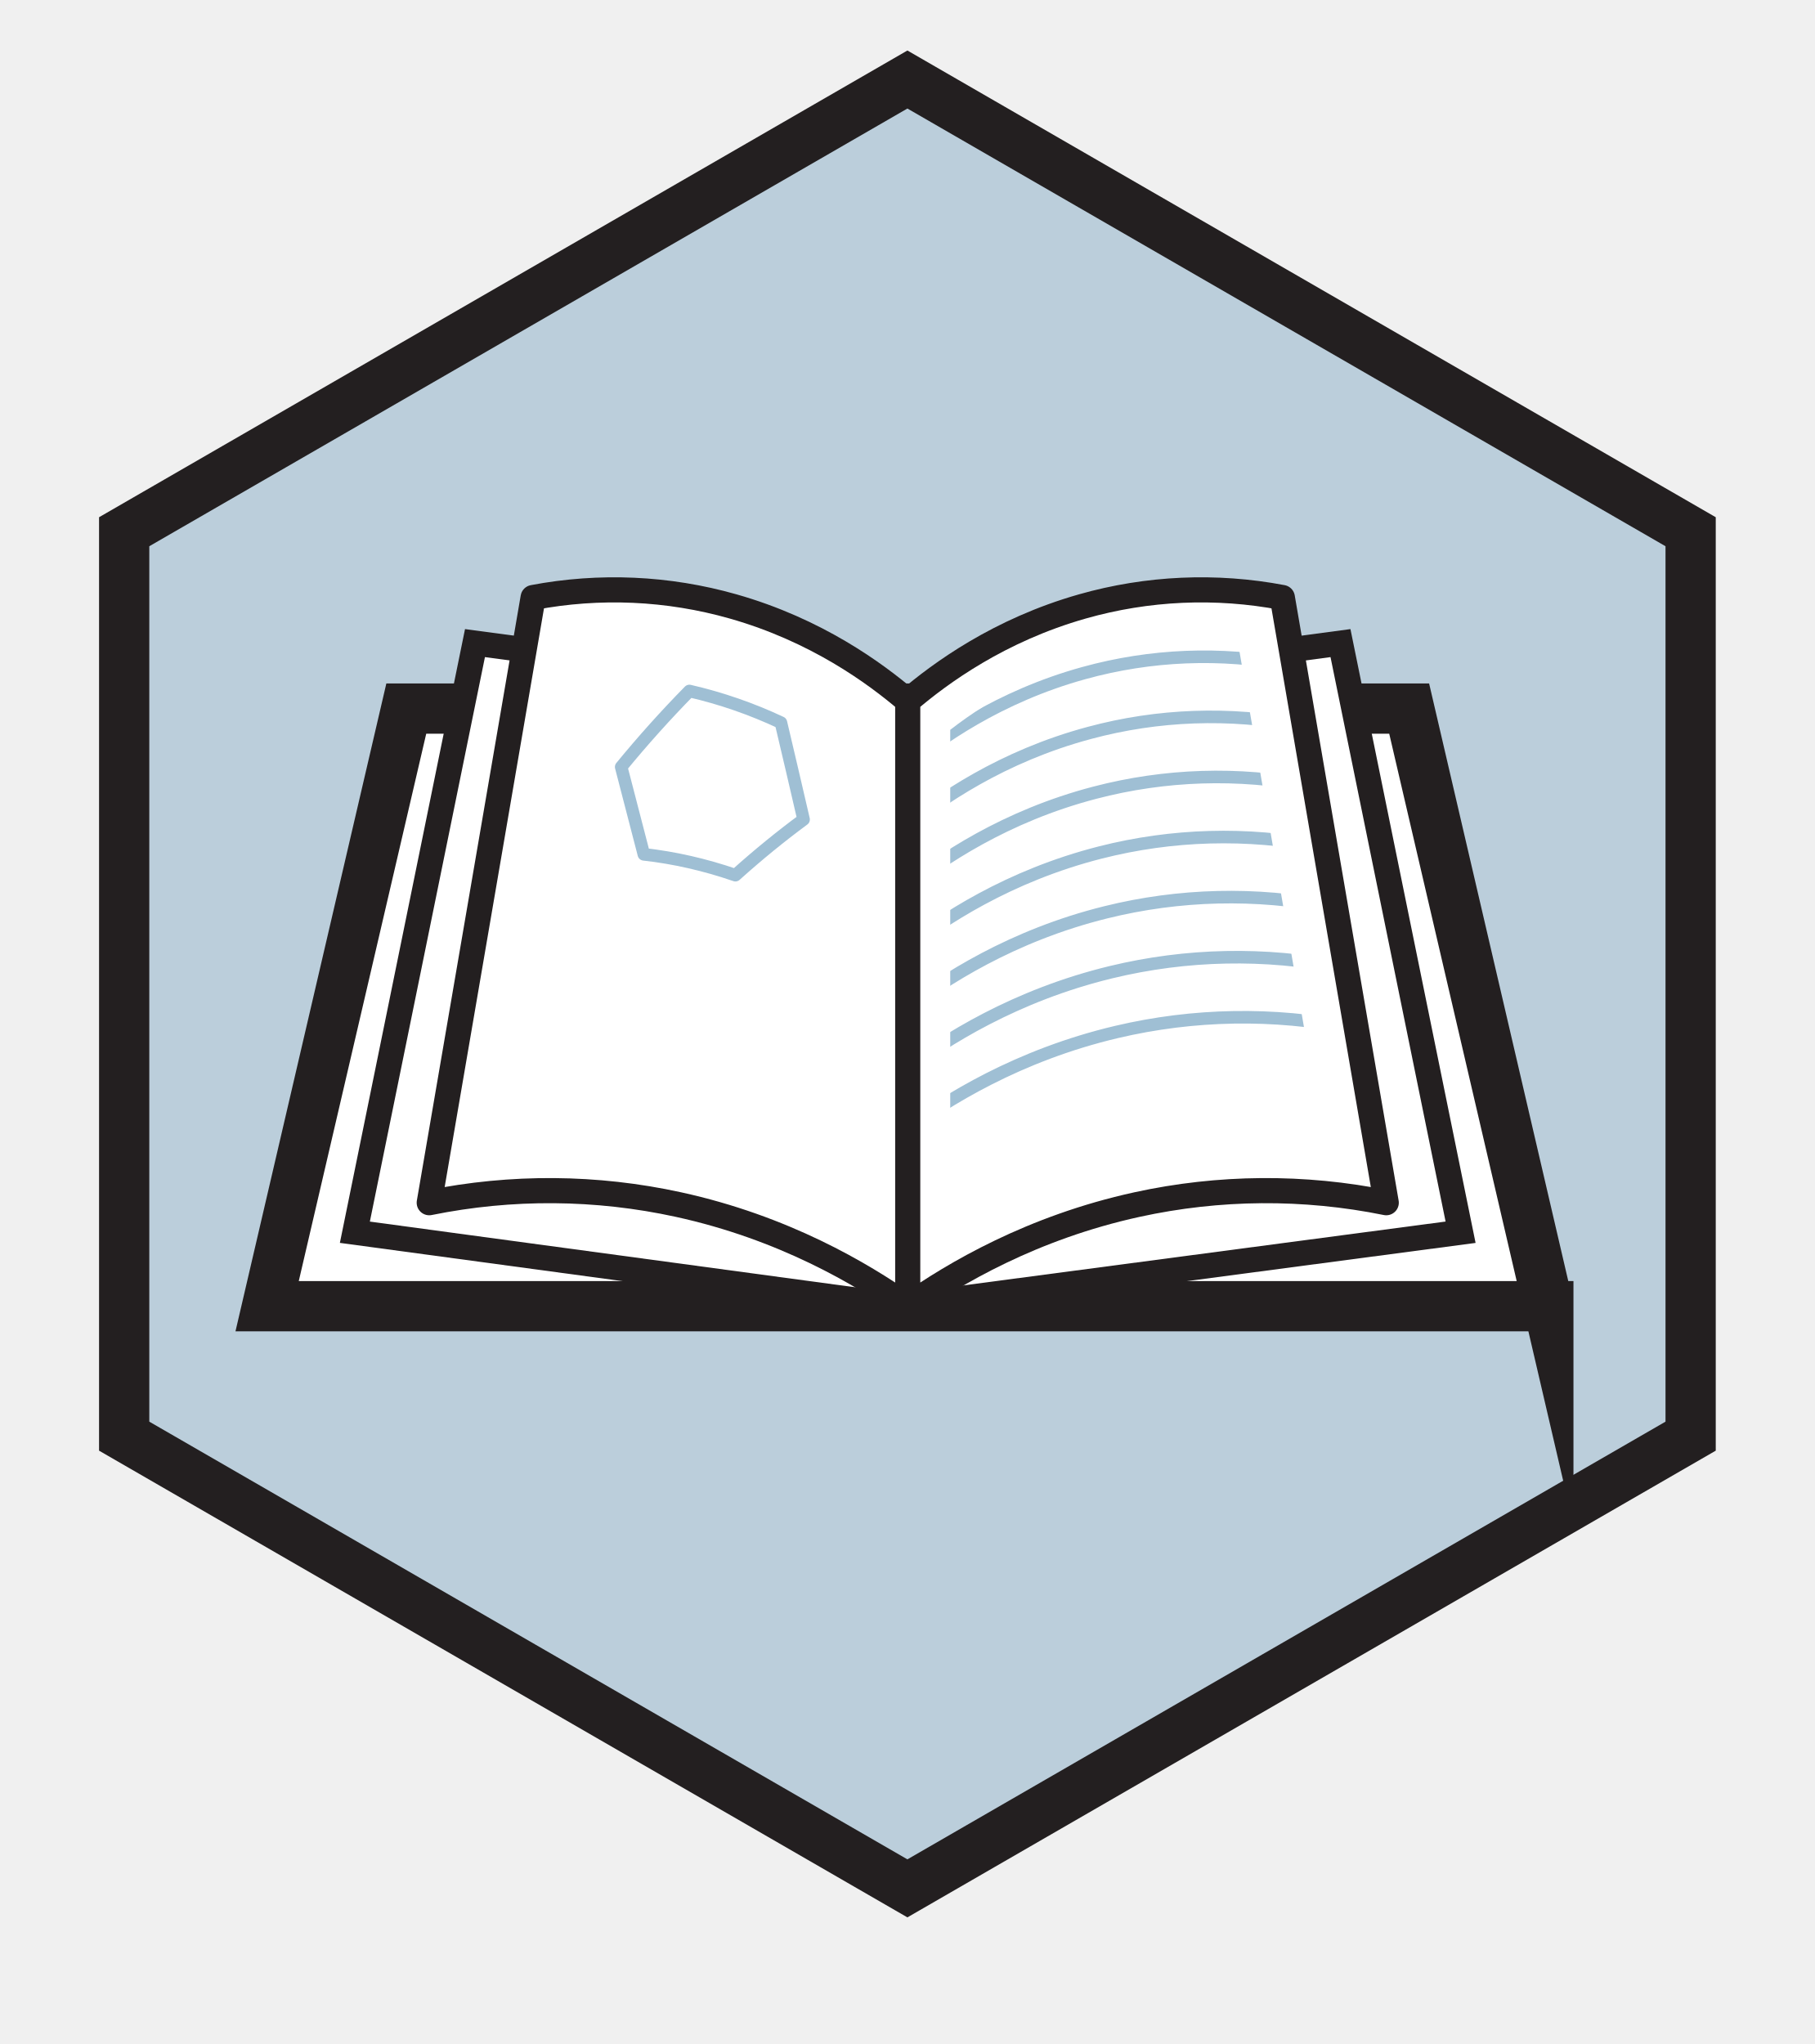
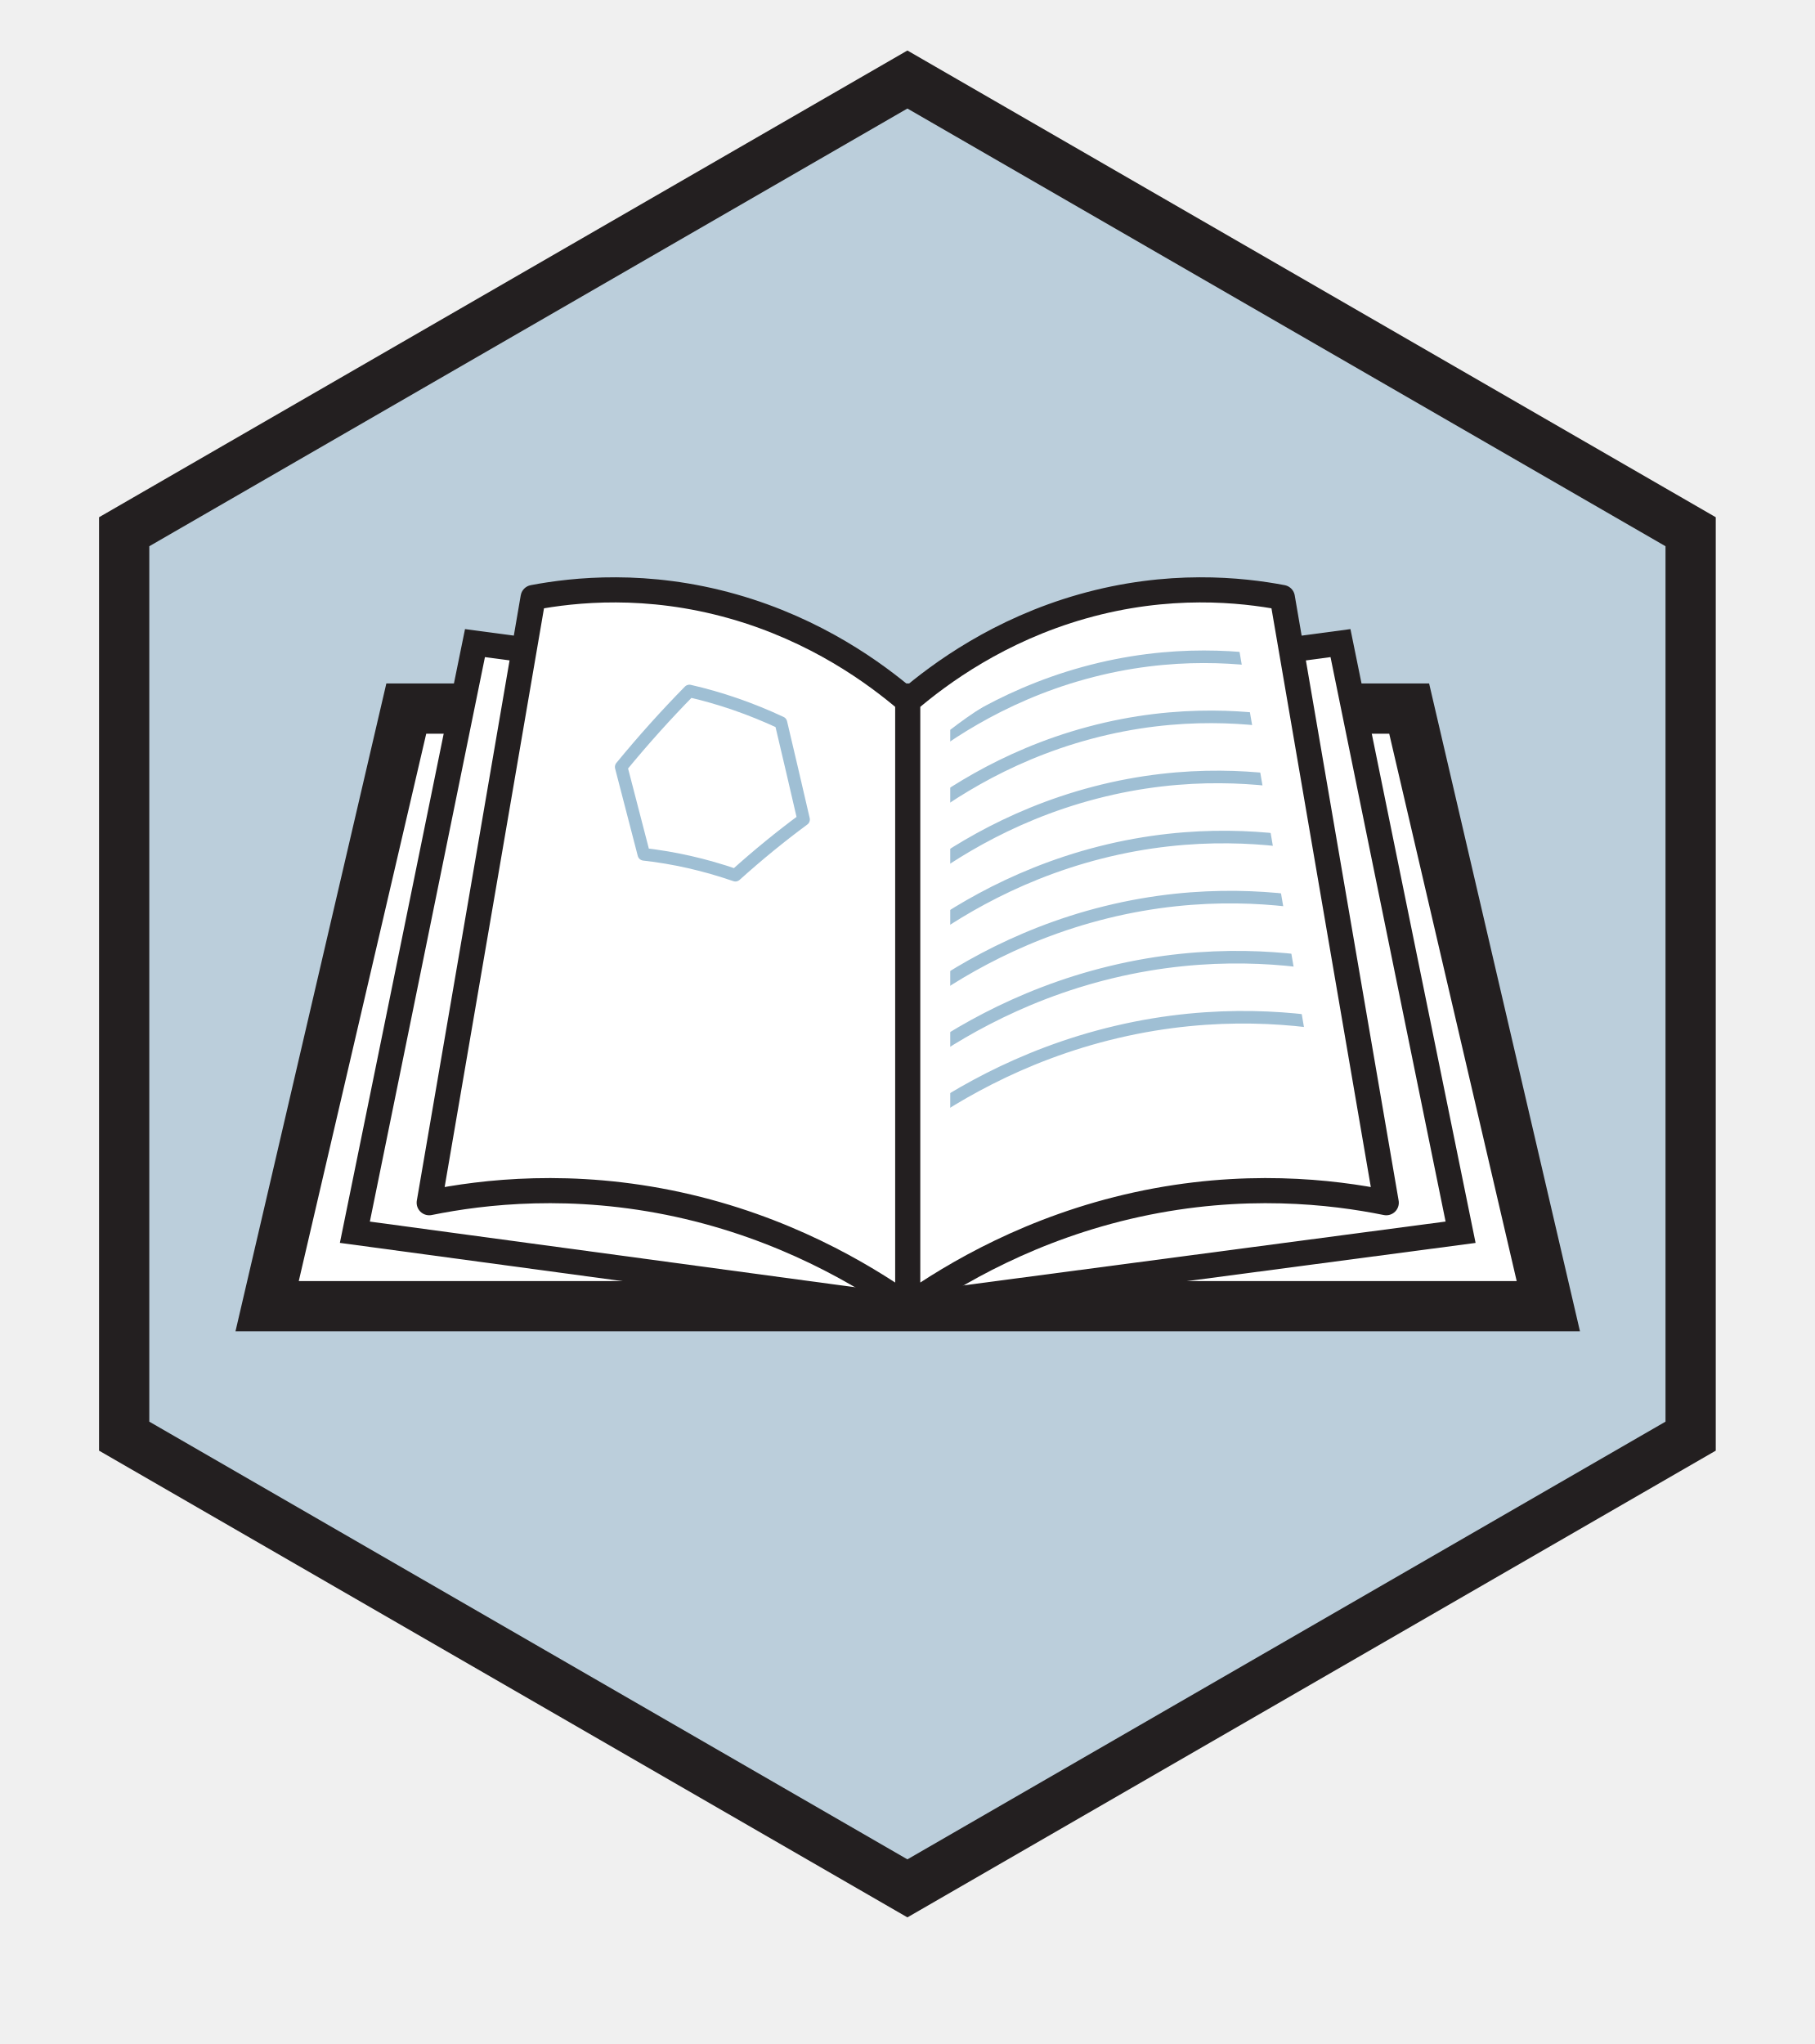
- <svg xmlns="http://www.w3.org/2000/svg" viewBox="0 0 301 339" fill-rule="evenodd" clip-rule="evenodd" stroke-miterlimit="10">
+ <svg xmlns="http://www.w3.org/2000/svg" fill-rule="evenodd" stroke-miterlimit="10" clip-rule="evenodd" viewBox="0 0 301 339">
+   <defs />
  <g transform="translate(.5 .688) scale(4.16667)">
    <path fill="none" d="M0 0h72v81H0z" />
-     <clipPath id="prefix__a">
+     <clipPath id="a">
      <path d="M0 0h72v81H0z" />
    </clipPath>
-     <g clip-path="url(#prefix__a)">
-       <path d="M67.177 57V21L36 3 4.823 21v36L36 75l31.177-18z" fill="#3f7faa" fill-rule="nonzero" opacity=".3" />
-       <path d="M67.177 57V21L36 3 4.823 21v36L36 75l31.177-18z" fill="none" stroke="#231f20" stroke-width="2" />
-       <path d="M61.513 51.828h-51l5.54-23.789h39.92l5.54 23.79z" fill="#fff" fill-rule="nonzero" stroke="#231f20" stroke-width="2" />
-       <path d="M58.02 48.883l-22.25 2.946-21.764-2.946 4.781-23.45 17.226 2.306 17.226-2.306 4.781 23.45z" fill="#fff" fill-rule="nonzero" stroke="#231f20" />
-       <path d="M36.013 27.738v24.09c-1.843-1.297-4.949-3.133-9.127-4.046a24.044 24.044 0 00-9.92-.074l4.135-24.09a17.293 17.293 0 017.958.355c3.311.94 5.658 2.656 6.954 3.765zM36.013 27.738v24.09c1.843-1.297 4.95-3.133 9.127-4.046a24.044 24.044 0 019.921-.074l-4.136-24.09a17.293 17.293 0 00-7.958.355c-3.31.94-5.658 2.656-6.954 3.765z" fill="#fff" fill-rule="nonzero" stroke="#231f20" stroke-linejoin="round" />
-       <clipPath id="prefix__b">
-         <path d="M43.317 26.02c-1.99.564-3.914 1.549-5.612 2.865v19.909a26.55 26.55 0 016.886-2.545 25.916 25.916 0 018.063-.472l-3.478-20.258a15.463 15.463 0 00-5.859.501z" clip-rule="nonzero" />
+     <g clip-path="url(#a)">
+       <path fill="#3f7faa" fill-rule="nonzero" d="M67.177 57V21L36 3 4.823 21v36l31.177 18 31.177-18z" opacity=".3" />
+       <path fill="none" stroke="#231f20" stroke-width="2" d="M67.177 57V21L36 3 4.823 21v36l31.177 18 31.177-18z" />
+       <path fill="#fff" fill-rule="nonzero" stroke="#231f20" stroke-width="2" d="M61.513 51.828h-51l5.54-23.789h39.92l5.54 23.789z" />
+       <path fill="#fff" fill-rule="nonzero" stroke="#231f20" d="M58.02 48.883l-22.251 2.946-21.763-2.946 4.781-23.45 17.226 2.306 17.226-2.306 4.781 23.45z" />
+       <path fill="#fff" fill-rule="nonzero" stroke="#231f20" stroke-linejoin="round" d="M36.013 27.738v24.09c-1.843-1.297-4.949-3.133-9.127-4.046-4.23-.924-7.767-.511-9.921-.074 1.379-8.03 2.758-16.06 4.136-24.09 1.628-.309 4.523-.62 7.958.355 3.311.939 5.658 2.656 6.954 3.765zM36.013 27.738v24.09c1.843-1.297 4.949-3.133 9.127-4.046 4.23-.924 7.767-.511 9.921-.074-1.379-8.03-2.757-16.06-4.136-24.09-1.628-.309-4.523-.62-7.958.355-3.311.939-5.658 2.656-6.954 3.765z" />
+       <clipPath id="b">
+         <path d="M43.317 26.02c-1.99.564-3.914 1.549-5.612 2.865v19.909c2.182-1.169 4.488-2.021 6.886-2.545 1.815-.397 3.675-.597 5.528-.597.845 0 1.692.042 2.535.125l-3.478-20.258c-.544-.058-1.092-.087-1.637-.087-1.425 0-2.846.197-4.222.588z" clip-rule="nonzero" />
      </clipPath>
-       <g opacity=".5" clip-path="url(#prefix__b)">
-         <path d="M35.858 30.418c1.35-1.128 3.774-2.857 7.171-3.793a17.928 17.928 0 018.154-.327M35.858 32.827c1.405-1.147 3.904-2.888 7.39-3.82a18.572 18.572 0 018.35-.3M35.858 35.236c1.46-1.166 4.035-2.918 7.606-3.849a19.227 19.227 0 018.547-.27M35.858 37.645c1.515-1.184 4.166-2.949 7.823-3.878a19.913 19.913 0 018.743-.242M35.858 40.054c1.57-1.203 4.296-2.98 8.041-3.906a20.58 20.58 0 018.94-.214M35.858 42.463c1.624-1.222 4.427-3.01 8.258-3.934a21.259 21.259 0 019.136-.186M35.858 44.872c1.68-1.24 4.557-3.04 8.475-3.962a21.94 21.94 0 019.332-.158" fill="none" stroke="#3f7faa" stroke-width=".5" stroke-linecap="round" stroke-linejoin="round" />
+       <g clip-path="url(#b)" opacity=".5">
+         <path fill="none" stroke="#3f7faa" stroke-linecap="round" stroke-linejoin="round" stroke-width=".5" d="M35.858 30.418c1.35-1.128 3.774-2.857 7.171-3.793 3.515-.97 6.474-.649 8.154-.327M35.858 32.827c1.405-1.147 3.904-2.888 7.389-3.821 3.594-.965 6.617-.634 8.35-.299M35.858 35.236c1.46-1.166 4.035-2.918 7.606-3.849 3.673-.96 6.761-.619 8.547-.271M35.858 37.645c1.515-1.184 4.166-2.949 7.823-3.878 3.753-.954 6.905-.602 8.743-.242M35.858 40.054c1.569-1.203 4.296-2.98 8.041-3.906 3.832-.949 7.048-.587 8.939-.214M35.858 42.463c1.624-1.222 4.427-3.01 8.258-3.934 3.912-.944 7.192-.572 9.136-.186M35.858 44.872c1.679-1.241 4.557-3.041 8.475-3.962 3.991-.939 7.336-.557 9.332-.158" />
      </g>
      <g opacity=".5">
-         <path d="M30.966 28.599a18.097 18.097 0 00-3.644-1.26 45.52 45.52 0 00-2.715 3.024c.299 1.15.6 2.309.902 3.478 1.204.134 2.427.41 3.644.83.912-.82 1.82-1.558 2.714-2.217a744.418 744.418 0 00-.901-3.855z" fill="none" stroke="#3f7faa" stroke-width=".5" stroke-linecap="round" stroke-linejoin="round" />
+         <path fill="none" stroke="#3f7faa" stroke-linecap="round" stroke-linejoin="round" stroke-width=".5" d="M30.966 28.599c-1.204-.563-2.427-.983-3.644-1.26-.912.928-1.821 1.935-2.715 3.024.299 1.15.6 2.309.902 3.478 1.204.134 2.427.411 3.644.831.912-.82 1.82-1.559 2.714-2.218-.299-1.294-.599-2.579-.901-3.855z" />
      </g>
    </g>
  </g>
</svg>
